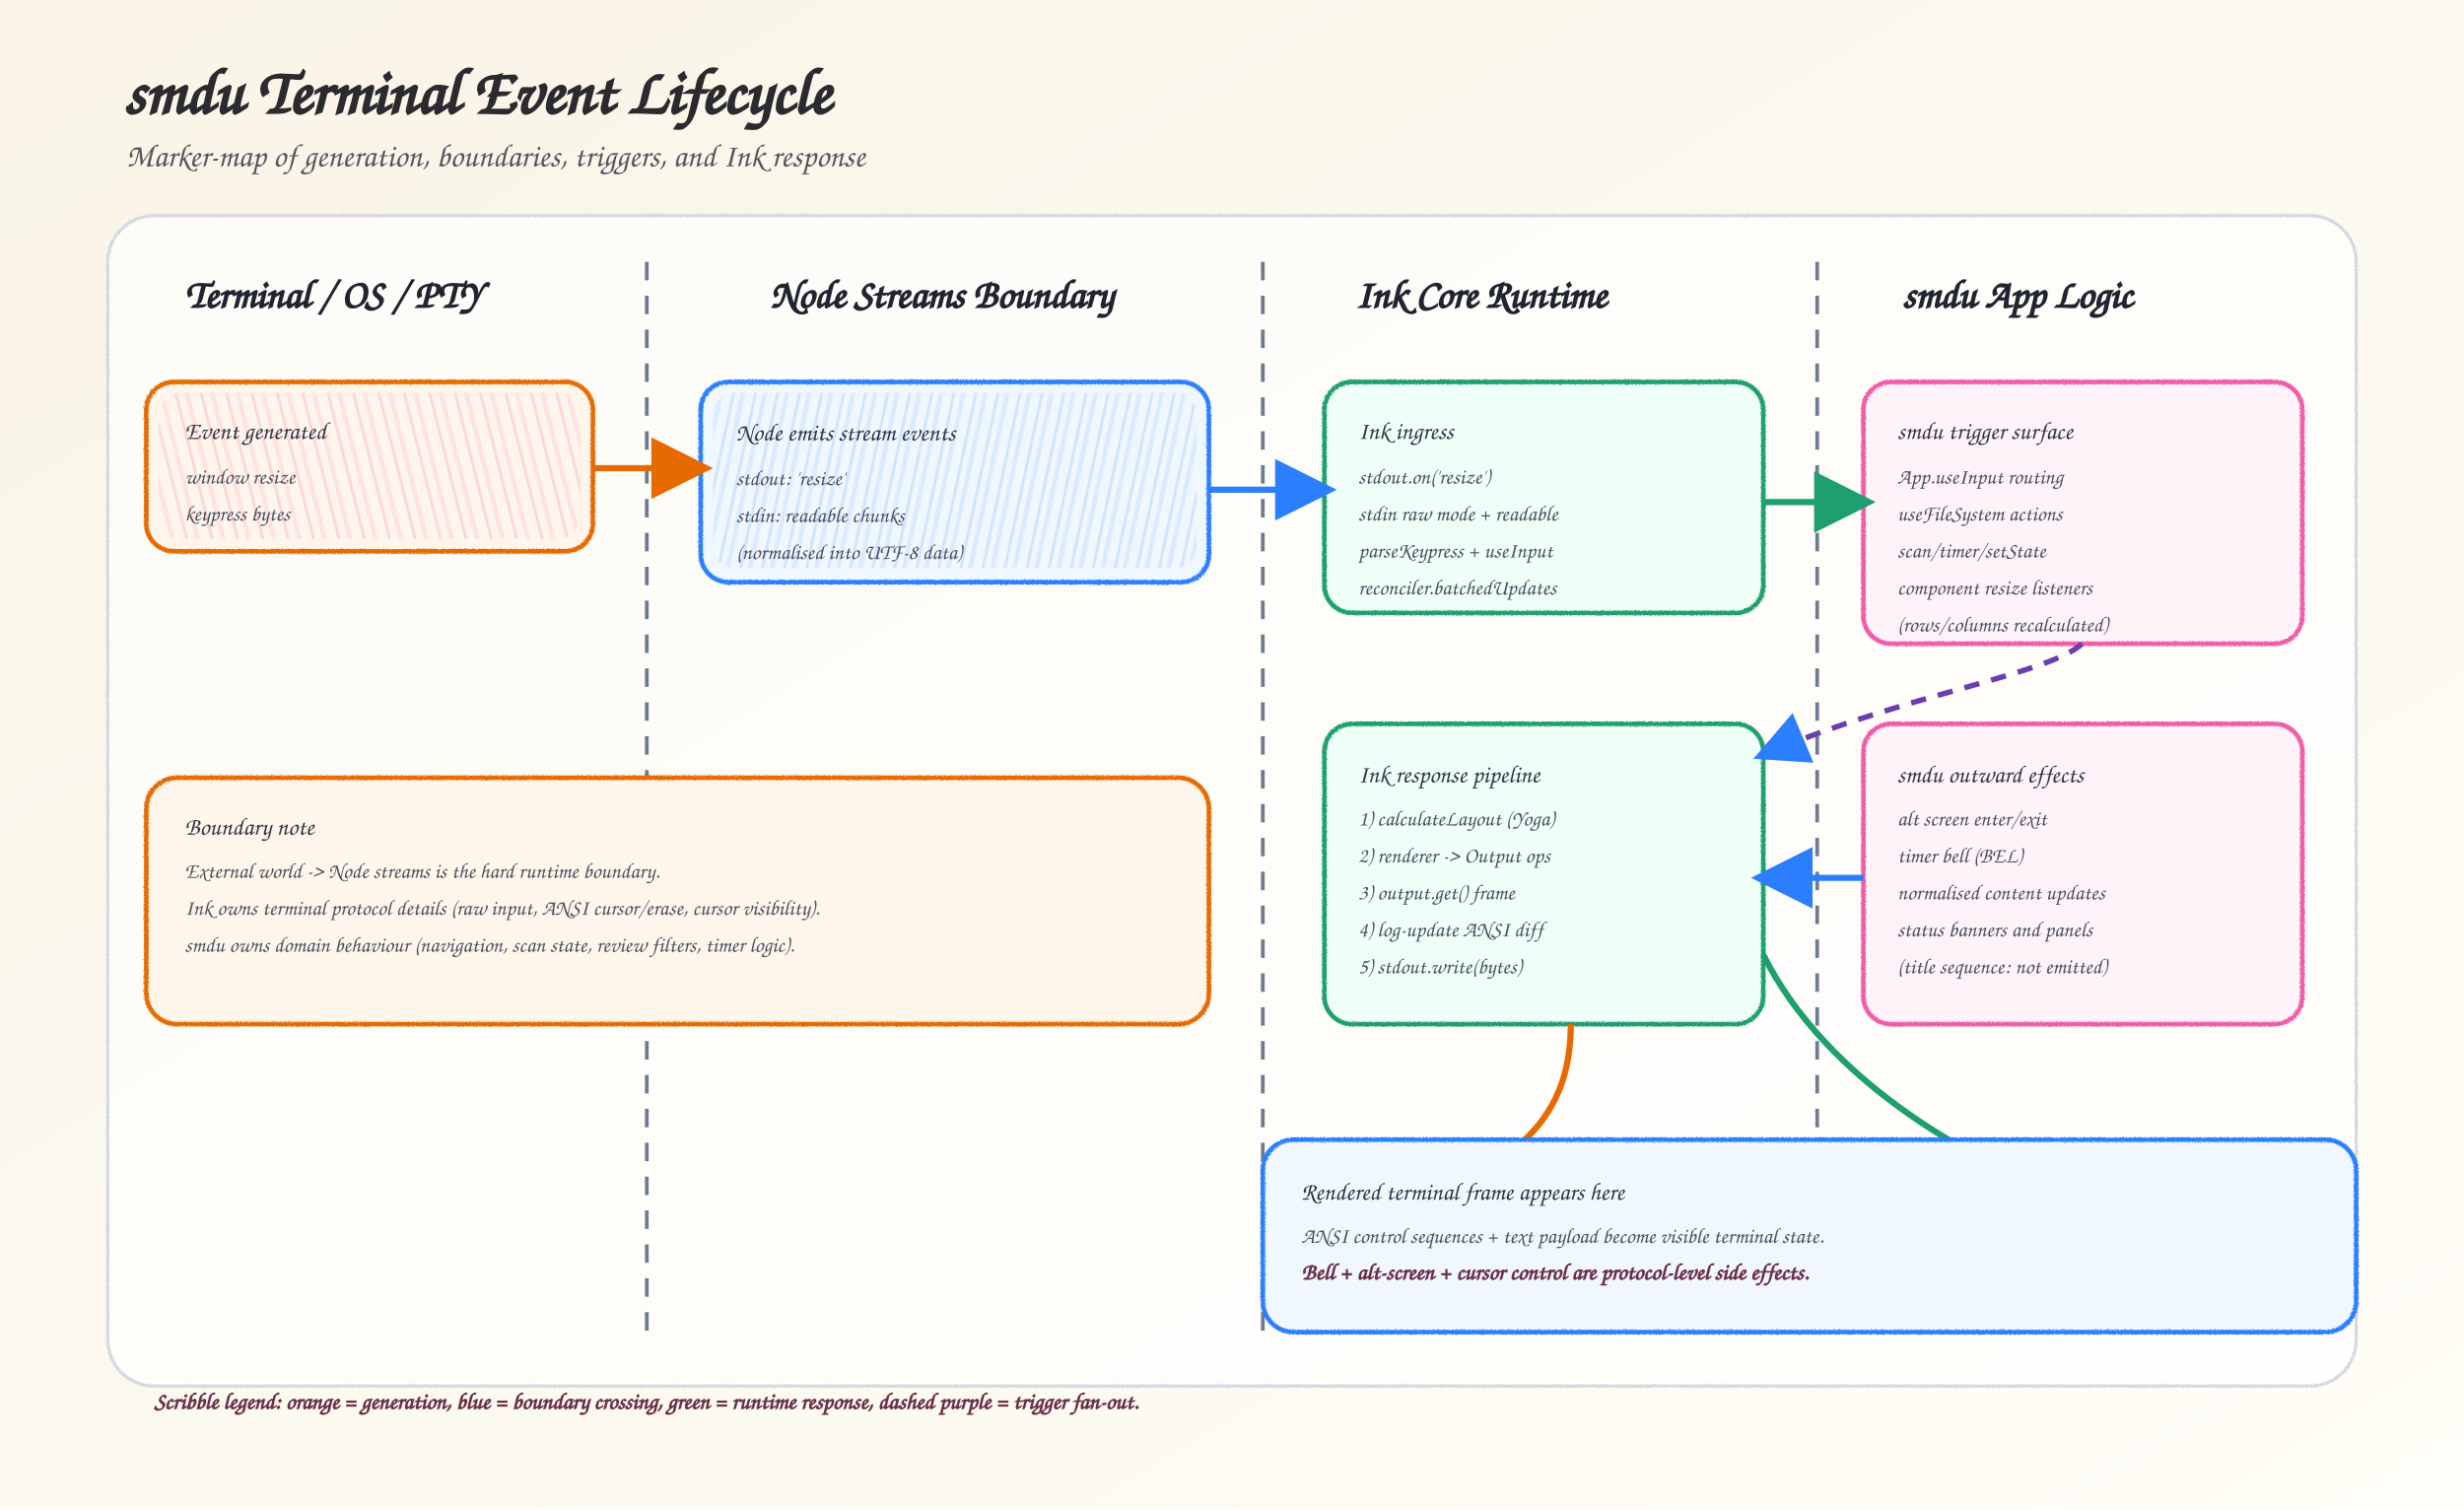
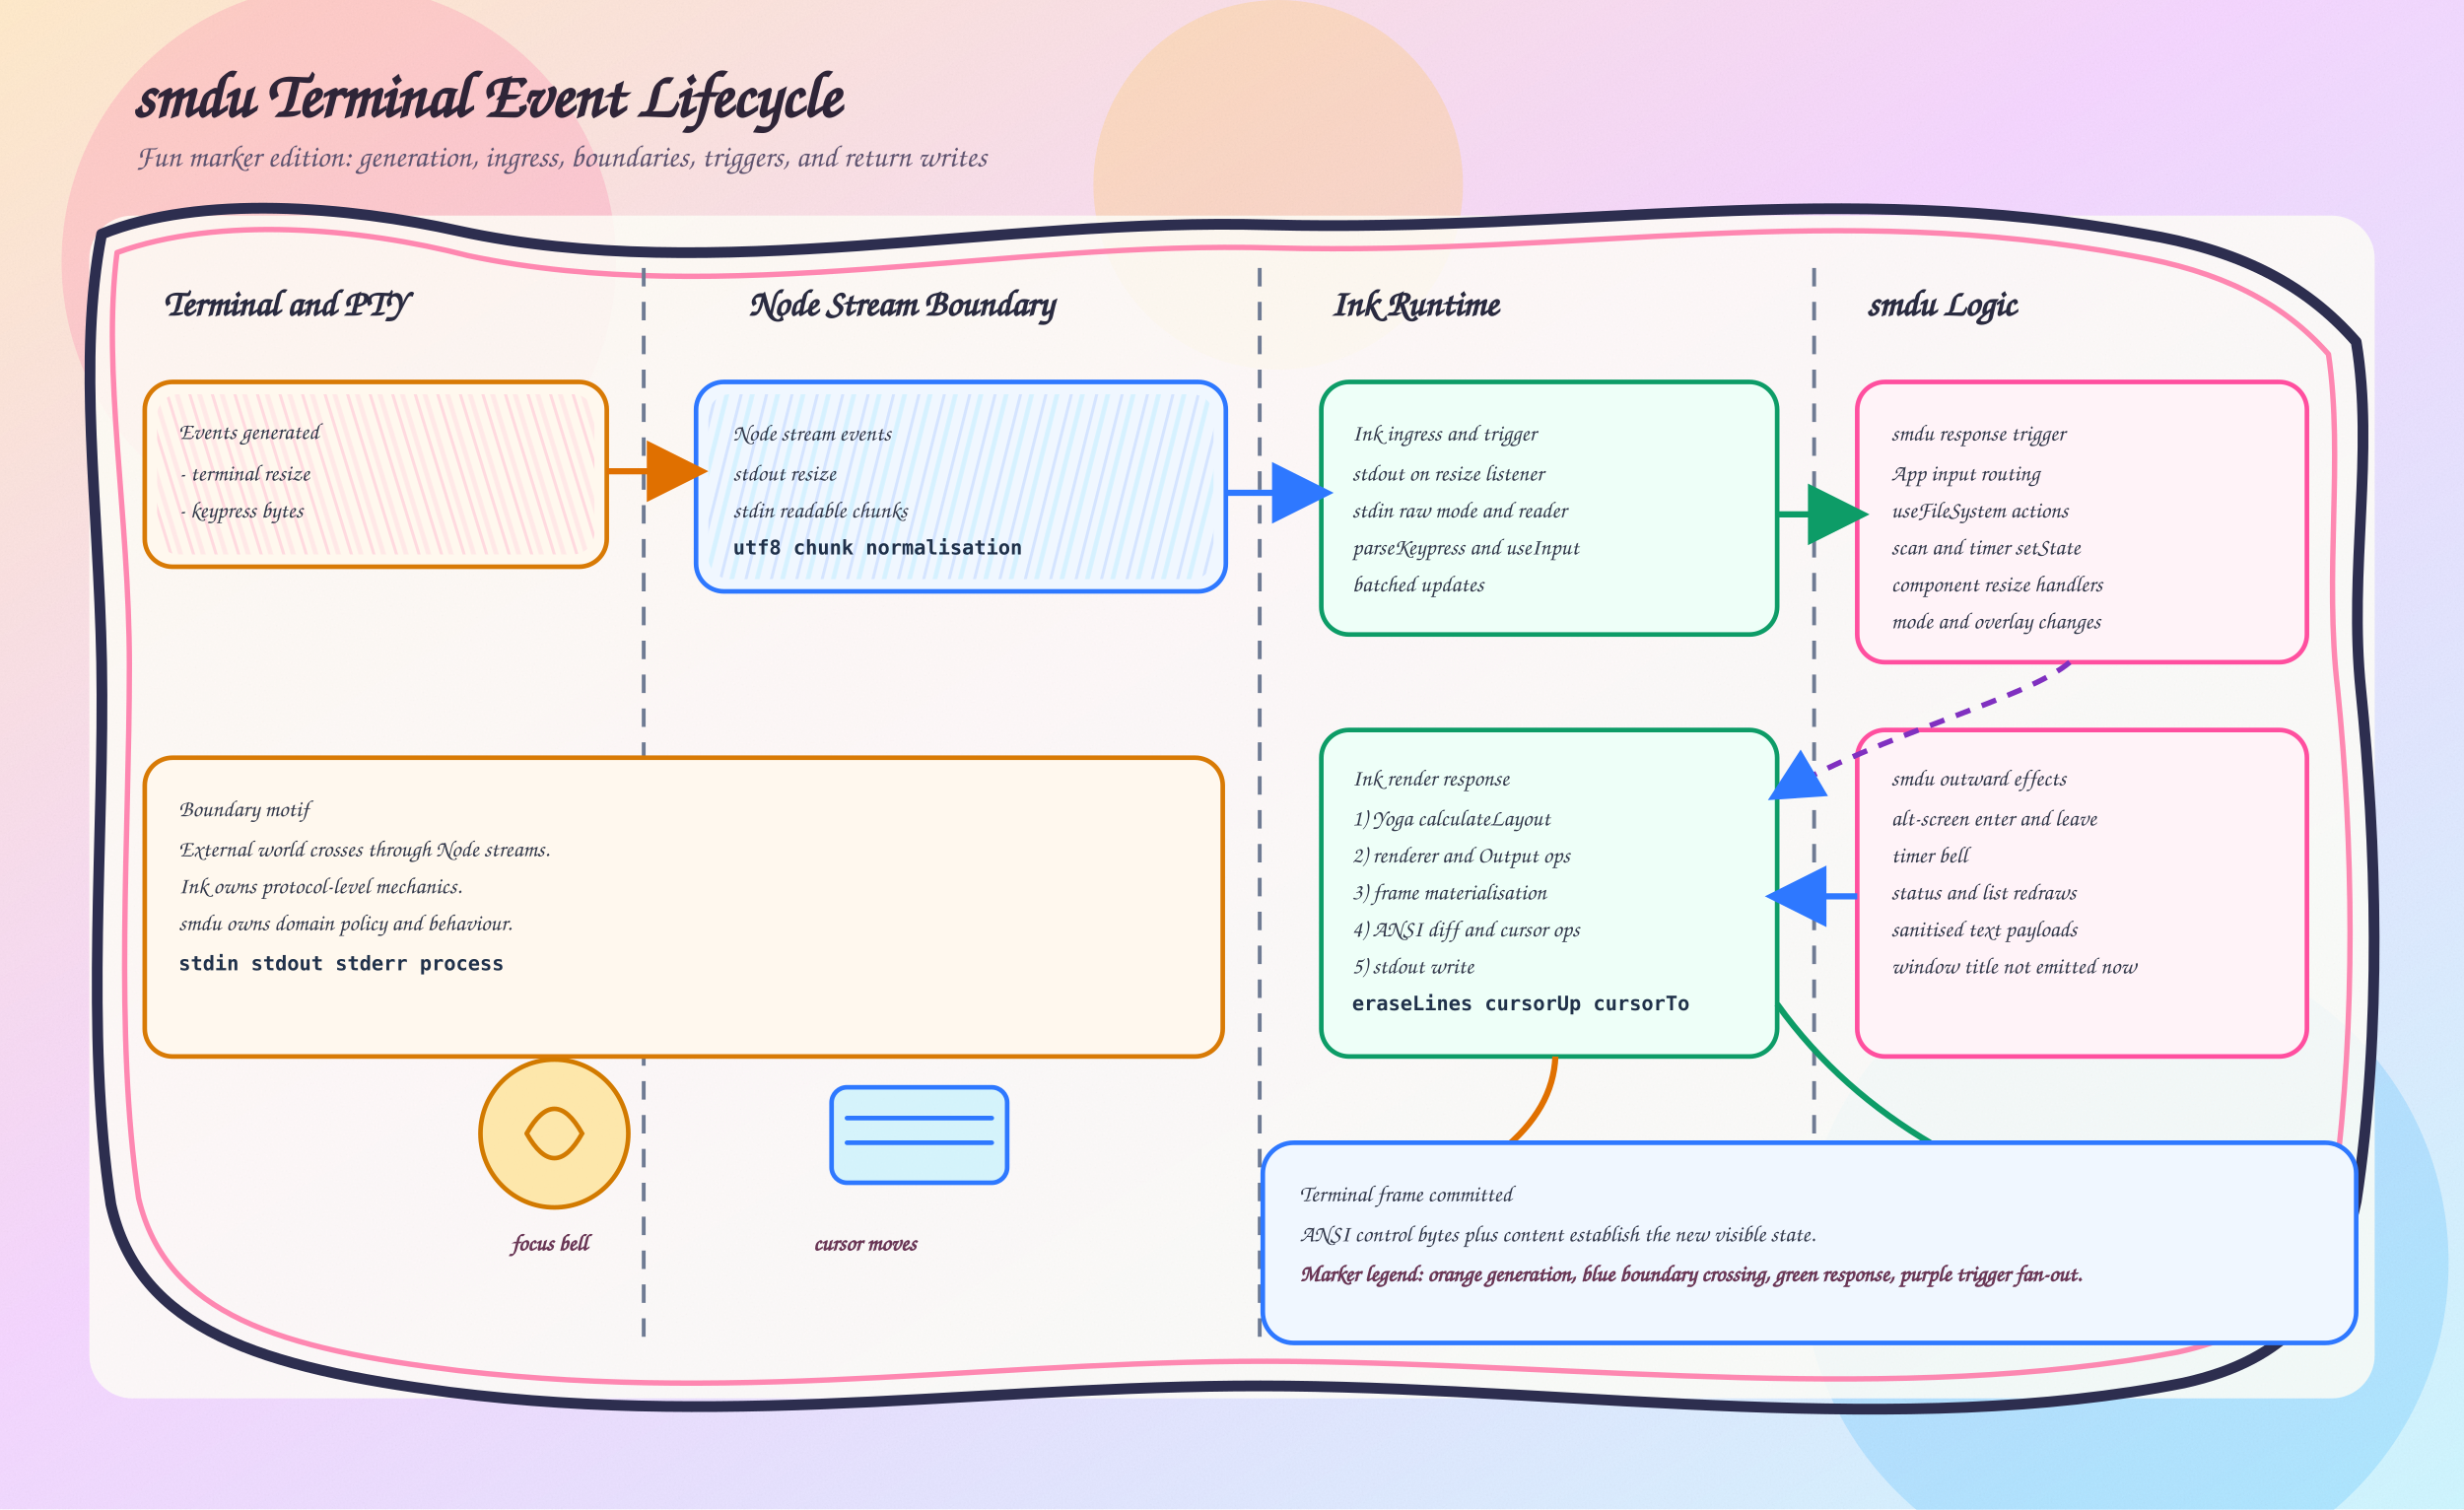
<svg xmlns="http://www.w3.org/2000/svg" viewBox="0 0 1600 980" role="img" aria-labelledby="title desc">
  <defs>
-     <linearGradient id="paper" x1="0" y1="0" x2="1" y2="1">
-       <stop offset="0%" stop-color="#f9f4e6" />
-       <stop offset="100%" stop-color="#fffdf7" />
+     <linearGradient id="bgGrad" x1="0" y1="0" x2="1" y2="1">
+       <stop offset="0%" stop-color="#ffe9c9" />
+       <stop offset="45%" stop-color="#f5d5ff" />
+       <stop offset="100%" stop-color="#cdf6ff" />
+       <animateTransform attributeName="gradientTransform" type="rotate" values="0 800 490;6 800 490;0 800 490" dur="36s" repeatCount="indefinite" />
    </linearGradient>
-     <filter id="roughen" x="-10%" y="-10%" width="120%" height="120%">
-       <feTurbulence type="fractalNoise" baseFrequency="0.9" numOctaves="1" seed="7" result="noise" />
-       <feDisplacementMap in="SourceGraphic" in2="noise" scale="1.6" />
+     <filter id="paperNoise" x="-20%" y="-20%" width="140%" height="140%">
+       <feTurbulence type="fractalNoise" baseFrequency="0.8" numOctaves="2" seed="11" result="noise" />
+       <feColorMatrix in="noise" type="saturate" values="0" result="mono" />
+       <feComponentTransfer in="mono" result="faded">
+         <feFuncA type="table" tableValues="0 0.08" />
+       </feComponentTransfer>
+       <feBlend in="SourceGraphic" in2="faded" mode="multiply" />
    </filter>
-     <pattern id="scribbleShadeBlue" patternUnits="userSpaceOnUse" width="14" height="14" patternTransform="rotate(12)">
-       <line x1="0" y1="0" x2="0" y2="14" stroke="#3d8bfd28" stroke-width="4" />
-       <line x1="7" y1="0" x2="7" y2="14" stroke="#5fa6ff24" stroke-width="3" />
+     <pattern id="hatchA" patternUnits="userSpaceOnUse" width="16" height="16" patternTransform="rotate(14)">
+       <line x1="0" y1="0" x2="0" y2="16" stroke="#4f8fff2a" stroke-width="4" />
+       <line x1="8" y1="0" x2="8" y2="16" stroke="#3ad3ff24" stroke-width="3" />
    </pattern>
-     <pattern id="scribbleShadePink" patternUnits="userSpaceOnUse" width="16" height="16" patternTransform="rotate(-14)">
-       <line x1="0" y1="0" x2="0" y2="16" stroke="#ef5da832" stroke-width="4" />
-       <line x1="8" y1="0" x2="8" y2="16" stroke="#ff80bf2b" stroke-width="3" />
+     <pattern id="hatchB" patternUnits="userSpaceOnUse" width="14" height="14" patternTransform="rotate(-17)">
+       <line x1="0" y1="0" x2="0" y2="14" stroke="#ff5ca72f" stroke-width="4" />
+       <line x1="7" y1="0" x2="7" y2="14" stroke="#ff9bc42a" stroke-width="3" />
    </pattern>
-     <marker id="arrowBlue" viewBox="0 0 10 10" refX="8" refY="5" markerWidth="10" markerHeight="10" orient="auto">
-       <path d="M 0 0 L 10 5 L 0 10 z" fill="#2b7fff" />
+     <marker id="arrBlue" viewBox="0 0 10 10" refX="8" refY="5" markerWidth="10" markerHeight="10" orient="auto">
+       <path d="M0 0 L10 5 L0 10 Z" fill="#2e78ff" />
    </marker>
-     <marker id="arrowOrange" viewBox="0 0 10 10" refX="8" refY="5" markerWidth="10" markerHeight="10" orient="auto">
-       <path d="M 0 0 L 10 5 L 0 10 z" fill="#e66a00" />
+     <marker id="arrOrange" viewBox="0 0 10 10" refX="8" refY="5" markerWidth="10" markerHeight="10" orient="auto">
+       <path d="M0 0 L10 5 L0 10 Z" fill="#e07000" />
    </marker>
-     <marker id="arrowGreen" viewBox="0 0 10 10" refX="8" refY="5" markerWidth="10" markerHeight="10" orient="auto">
-       <path d="M 0 0 L 10 5 L 0 10 z" fill="#1d9f6e" />
+     <marker id="arrGreen" viewBox="0 0 10 10" refX="8" refY="5" markerWidth="10" markerHeight="10" orient="auto">
+       <path d="M0 0 L10 5 L0 10 Z" fill="#0d9c67" />
    </marker>
    <style>
-       .title { font: 700 42px "Segoe Print", "Comic Sans MS", cursive; fill: #2b2a2f; }
-       .subtitle { font: 600 21px "Segoe Print", "Comic Sans MS", cursive; fill: #56535f; }
-       .laneTitle { font: 700 26px "Segoe Print", "Comic Sans MS", cursive; fill: #1f2430; }
-       .text { font: 600 16px "Segoe Print", "Comic Sans MS", cursive; fill: #2f3442; }
-       .small { font: 600 14px "Segoe Print", "Comic Sans MS", cursive; fill: #4a4f5e; }
-       .note { font: 700 15px "Segoe Print", "Comic Sans MS", cursive; fill: #6a2f46; }
-       .boxStrokeBlue { stroke: #2b7fff; stroke-width: 3; fill: #f0f7ff; }
-       .boxStrokePink { stroke: #ef5da8; stroke-width: 3; fill: #fff3fa; }
-       .boxStrokeTeal { stroke: #1d9f6e; stroke-width: 3; fill: #effff8; }
-       .boxStrokeAmber { stroke: #e66a00; stroke-width: 3; fill: #fff6eb; }
-       .boundary { stroke: #6e7b91; stroke-width: 2.4; stroke-dasharray: 12 10; }
-       .flowBlue { fill: none; stroke: #2b7fff; stroke-width: 4; marker-end: url(#arrowBlue); }
-       .flowOrange { fill: none; stroke: #e66a00; stroke-width: 4; marker-end: url(#arrowOrange); }
-       .flowGreen { fill: none; stroke: #1d9f6e; stroke-width: 4; marker-end: url(#arrowGreen); }
-       .flowDashed { fill: none; stroke: #6a3db0; stroke-width: 3.5; stroke-dasharray: 10 8; marker-end: url(#arrowBlue); }
+       .title { font: 700 42px "Segoe Print", "Comic Sans MS", cursive; fill: #2f2538; }
+       .sub { font: 600 20px "Segoe Print", "Comic Sans MS", cursive; fill: #5f5470; }
+       .lane { font: 700 24px "Segoe Print", "Comic Sans MS", cursive; fill: #2a2b40; }
+       .body { font: 600 15px "Segoe Print", "Comic Sans MS", cursive; fill: #32384a; }
+       .mono { font: 700 13px "Consolas", "Menlo", monospace; fill: #20314a; }
+       .note { font: 700 15px "Segoe Print", "Comic Sans MS", cursive; fill: #693655; }
+       .panelA { fill: #f0f7ff; stroke: #2e78ff; stroke-width: 3; }
+       .panelB { fill: #fff3f8; stroke: #ff4f9f; stroke-width: 3; }
+       .panelC { fill: #eefff8; stroke: #0d9c67; stroke-width: 3; }
+       .panelD { fill: #fff8ee; stroke: #d87a05; stroke-width: 3; }
+       .flowA { fill: none; stroke: #2e78ff; stroke-width: 4; marker-end: url(#arrBlue); }
+       .flowB { fill: none; stroke: #e07000; stroke-width: 4; marker-end: url(#arrOrange); }
+       .flowC { fill: none; stroke: #0d9c67; stroke-width: 4; marker-end: url(#arrGreen); }
+       .flowD { fill: none; stroke: #8030c0; stroke-width: 3.5; stroke-dasharray: 10 8; marker-end: url(#arrBlue); }
+       .divider { stroke: #6f7b93; stroke-width: 2.5; stroke-dasharray: 12 10; }
    </style>
  </defs>
-   <rect x="0" y="0" width="1600" height="980" fill="url(#paper)" />
-   <rect x="70" y="140" width="1460" height="760" rx="30" ry="30" fill="#ffffffaa" stroke="#d3d7e0" stroke-width="2" filter="url(#roughen)" />
-   <text x="80" y="74" class="title">smdu Terminal Event Lifecycle</text>
-   <text x="82" y="108" class="subtitle">Marker-map of generation, boundaries, triggers, and Ink response</text>
-   <line x1="420" y1="170" x2="420" y2="870" class="boundary" />
-   <line x1="820" y1="170" x2="820" y2="870" class="boundary" />
-   <line x1="1180" y1="170" x2="1180" y2="870" class="boundary" />
-   <text x="120" y="200" class="laneTitle">Terminal / OS / PTY</text>
-   <text x="500" y="200" class="laneTitle">Node Streams Boundary</text>
-   <text x="880" y="200" class="laneTitle">Ink Core Runtime</text>
-   <text x="1235" y="200" class="laneTitle">smdu App Logic</text>
-   <rect x="95" y="248" width="290" height="110" rx="18" ry="18" class="boxStrokeAmber" filter="url(#roughen)" />
-   <rect x="103" y="255" width="274" height="95" rx="14" ry="14" fill="url(#scribbleShadePink)" />
-   <text x="120" y="285" class="text">Event generated</text>
-   <text x="120" y="314" class="small">window resize</text>
-   <text x="120" y="338" class="small">keypress bytes</text>
-   <rect x="455" y="248" width="330" height="130" rx="18" ry="18" class="boxStrokeBlue" filter="url(#roughen)" />
-   <rect x="463" y="255" width="314" height="114" rx="14" ry="14" fill="url(#scribbleShadeBlue)" />
-   <text x="478" y="286" class="text">Node emits stream events</text>
-   <text x="478" y="315" class="small">stdout: 'resize'</text>
-   <text x="478" y="339" class="small">stdin: readable chunks</text>
-   <text x="478" y="363" class="small">(normalised into UTF-8 data)</text>
-   <rect x="860" y="248" width="285" height="150" rx="18" ry="18" class="boxStrokeTeal" filter="url(#roughen)" />
-   <text x="882" y="285" class="text">Ink ingress</text>
-   <text x="882" y="314" class="small">stdout.on('resize')</text>
-   <text x="882" y="338" class="small">stdin raw mode + readable</text>
-   <text x="882" y="362" class="small">parseKeypress + useInput</text>
-   <text x="882" y="386" class="small">reconciler.batchedUpdates</text>
-   <rect x="1210" y="248" width="285" height="170" rx="18" ry="18" class="boxStrokePink" filter="url(#roughen)" />
-   <text x="1232" y="285" class="text">smdu trigger surface</text>
-   <text x="1232" y="314" class="small">App.useInput routing</text>
-   <text x="1232" y="338" class="small">useFileSystem actions</text>
-   <text x="1232" y="362" class="small">scan/timer/setState</text>
-   <text x="1232" y="386" class="small">component resize listeners</text>
-   <text x="1232" y="410" class="small">(rows/columns recalculated)</text>
-   <rect x="860" y="470" width="285" height="195" rx="18" ry="18" class="boxStrokeTeal" filter="url(#roughen)" />
-   <text x="882" y="508" class="text">Ink response pipeline</text>
-   <text x="882" y="536" class="small">1) calculateLayout (Yoga)</text>
-   <text x="882" y="560" class="small">2) renderer -&gt; Output ops</text>
-   <text x="882" y="584" class="small">3) output.get() frame</text>
-   <text x="882" y="608" class="small">4) log-update ANSI diff</text>
-   <text x="882" y="632" class="small">5) stdout.write(bytes)</text>
-   <rect x="1210" y="470" width="285" height="195" rx="18" ry="18" class="boxStrokePink" filter="url(#roughen)" />
-   <text x="1232" y="508" class="text">smdu outward effects</text>
-   <text x="1232" y="536" class="small">alt screen enter/exit</text>
-   <text x="1232" y="560" class="small">timer bell (BEL)</text>
-   <text x="1232" y="584" class="small">normalised content updates</text>
-   <text x="1232" y="608" class="small">status banners and panels</text>
-   <text x="1232" y="632" class="small">(title sequence: not emitted)</text>
-   <rect x="95" y="505" width="690" height="160" rx="20" ry="20" class="boxStrokeAmber" filter="url(#roughen)" />
-   <text x="120" y="542" class="text">Boundary note</text>
-   <text x="120" y="570" class="small">External world -&gt; Node streams is the hard runtime boundary.</text>
-   <text x="120" y="594" class="small">Ink owns terminal protocol details (raw input, ANSI cursor/erase, cursor visibility).</text>
-   <text x="120" y="618" class="small">smdu owns domain behaviour (navigation, scan state, review filters, timer logic).</text>
-   <path d="M 385 304 C 420 304, 430 304, 455 304" class="flowOrange" />
-   <path d="M 785 318 C 820 318, 835 318, 860 318" class="flowBlue" />
-   <path d="M 1145 326 C 1175 326, 1188 326, 1210 326" class="flowGreen" />
-   <path d="M 1352 418 C 1330 438, 1240 450, 1145 490" class="flowDashed" />
-   <path d="M 1210 570 C 1190 570, 1170 570, 1145 570" class="flowBlue" />
-   <path d="M 1145 620 C 1185 700, 1280 760, 1380 790" class="flowGreen" />
-   <path d="M 1020 665 C 1020 730, 980 765, 880 790" class="flowOrange" />
-   <rect x="820" y="740" width="710" height="125" rx="20" ry="20" class="boxStrokeBlue" filter="url(#roughen)" />
-   <text x="845" y="779" class="text">Rendered terminal frame appears here</text>
-   <text x="845" y="807" class="small">ANSI control sequences + text payload become visible terminal state.</text>
-   <text x="845" y="831" class="note">Bell + alt-screen + cursor control are protocol-level side effects.</text>
-   <text x="100" y="915" class="note">Scribble legend: orange = generation, blue = boundary crossing, green = runtime response, dashed purple = trigger fan-out.</text>
+   <rect x="0" y="0" width="1600" height="980" fill="url(#bgGrad)" />
+   <g opacity="0.26">
+     <circle cx="220" cy="170" r="180" fill="#ff7aa6">
+       <animate attributeName="cx" values="220;260;220" dur="26s" repeatCount="indefinite" />
+       <animate attributeName="cy" values="170;140;170" dur="31s" repeatCount="indefinite" />
+     </circle>
+     <circle cx="1380" cy="820" r="210" fill="#49b8ff">
+       <animate attributeName="cx" values="1380;1340;1380" dur="29s" repeatCount="indefinite" />
+       <animate attributeName="cy" values="820;850;820" dur="35s" repeatCount="indefinite" />
+     </circle>
+     <circle cx="830" cy="120" r="120" fill="#ffc44d">
+       <animate attributeName="cy" values="120;150;120" dur="24s" repeatCount="indefinite" />
+     </circle>
+   </g>
+   <rect x="58" y="140" width="1484" height="768" rx="28" ry="28" fill="#fffdf8d9" filter="url(#paperNoise)" />
+   <path d="M66 152 C130 126 226 134 298 150 C464 186 648 141 824 146 C1026 151 1194 116 1392 152 C1452 162 1496 183 1530 222 C1542 294 1525 370 1533 448 C1543 546 1547 668 1530 780 C1516 846 1486 883 1418 898 C1236 934 1026 902 836 900 C650 898 484 928 292 904 C170 888 90 864 72 782 C55 670 68 542 66 430 C64 326 50 234 66 152 Z" fill="none" stroke="#2d2e4f" stroke-width="7" stroke-linecap="round" stroke-linejoin="round" />
+   <path d="M76 164 C142 140 234 148 304 166 C470 201 652 156 828 161 C1026 166 1192 130 1384 166 C1442 176 1482 196 1512 230 C1522 298 1509 372 1518 448 C1528 546 1530 662 1516 770 C1504 832 1478 864 1414 878 C1234 912 1028 886 840 884 C652 882 490 912 298 890 C182 876 108 854 90 778 C74 670 84 544 84 432 C84 334 66 242 76 164 Z" fill="none" stroke="#ff6ca0" stroke-width="3.5" stroke-linecap="round" stroke-linejoin="round" opacity="0.8" />
+   <line x1="418" y1="174" x2="418" y2="870" class="divider" />
+   <line x1="818" y1="174" x2="818" y2="870" class="divider" />
+   <line x1="1178" y1="174" x2="1178" y2="870" class="divider" />
+   <text x="86" y="76" class="title">smdu Terminal Event Lifecycle</text>
+   <text x="88" y="108" class="sub">Fun marker edition: generation, ingress, boundaries, triggers, and return writes</text>
+   <text x="106" y="205" class="lane">Terminal and PTY</text>
+   <text x="486" y="205" class="lane">Node Stream Boundary</text>
+   <text x="864" y="205" class="lane">Ink Runtime</text>
+   <text x="1212" y="205" class="lane">smdu Logic</text>
+   <rect x="94" y="248" width="300" height="120" rx="18" ry="18" class="panelD" />
+   <rect x="102" y="256" width="284" height="104" rx="14" ry="14" fill="url(#hatchB)" />
+   <text x="116" y="285" class="body">Events generated</text>
+   <text x="116" y="312" class="body">- terminal resize</text>
+   <text x="116" y="336" class="body">- keypress bytes</text>
+   <rect x="452" y="248" width="344" height="136" rx="18" ry="18" class="panelA" />
+   <rect x="460" y="256" width="328" height="120" rx="14" ry="14" fill="url(#hatchA)" />
+   <text x="476" y="286" class="body">Node stream events</text>
+   <text x="476" y="312" class="body">stdout resize</text>
+   <text x="476" y="336" class="body">stdin readable chunks</text>
+   <text x="476" y="360" class="mono">utf8 chunk normalisation</text>
+   <rect x="858" y="248" width="296" height="164" rx="18" ry="18" class="panelC" />
+   <text x="878" y="286" class="body">Ink ingress and trigger</text>
+   <text x="878" y="312" class="body">stdout on resize listener</text>
+   <text x="878" y="336" class="body">stdin raw mode and reader</text>
+   <text x="878" y="360" class="body">parseKeypress and useInput</text>
+   <text x="878" y="384" class="body">batched updates</text>
+   <rect x="1206" y="248" width="292" height="182" rx="18" ry="18" class="panelB" />
+   <text x="1228" y="286" class="body">smdu response trigger</text>
+   <text x="1228" y="312" class="body">App input routing</text>
+   <text x="1228" y="336" class="body">useFileSystem actions</text>
+   <text x="1228" y="360" class="body">scan and timer setState</text>
+   <text x="1228" y="384" class="body">component resize handlers</text>
+   <text x="1228" y="408" class="body">mode and overlay changes</text>
+   <rect x="858" y="474" width="296" height="212" rx="18" ry="18" class="panelC" />
+   <text x="878" y="510" class="body">Ink render response</text>
+   <text x="878" y="536" class="body">1) Yoga calculateLayout</text>
+   <text x="878" y="560" class="body">2) renderer and Output ops</text>
+   <text x="878" y="584" class="body">3) frame materialisation</text>
+   <text x="878" y="608" class="body">4) ANSI diff and cursor ops</text>
+   <text x="878" y="632" class="body">5) stdout write</text>
+   <text x="878" y="656" class="mono">eraseLines cursorUp cursorTo</text>
+   <rect x="1206" y="474" width="292" height="212" rx="18" ry="18" class="panelB" />
+   <text x="1228" y="510" class="body">smdu outward effects</text>
+   <text x="1228" y="536" class="body">alt-screen enter and leave</text>
+   <text x="1228" y="560" class="body">timer bell</text>
+   <text x="1228" y="584" class="body">status and list redraws</text>
+   <text x="1228" y="608" class="body">sanitised text payloads</text>
+   <text x="1228" y="632" class="body">window title not emitted now</text>
+   <rect x="94" y="492" width="700" height="194" rx="18" ry="18" class="panelD" />
+   <text x="116" y="530" class="body">Boundary motif</text>
+   <text x="116" y="556" class="body">External world crosses through Node streams.</text>
+   <text x="116" y="580" class="body">Ink owns protocol-level mechanics.</text>
+   <text x="116" y="604" class="body">smdu owns domain policy and behaviour.</text>
+   <text x="116" y="630" class="mono">stdin stdout stderr process</text>
+   <circle cx="360" cy="736" r="48" fill="#ffda6a88" stroke="#d27a00" stroke-width="3" />
+   <path d="M342 736 q18 -32 36 0 q-18 32 -36 0" fill="none" stroke="#d27a00" stroke-width="3" stroke-linecap="round" />
+   <text x="332" y="812" class="note">focus bell</text>
+   <rect x="540" y="706" width="114" height="62" rx="10" ry="10" fill="#b5f0ff88" stroke="#2e78ff" stroke-width="3" />
+   <path d="M550 726 h94 M550 742 h94" stroke="#2e78ff" stroke-width="3" stroke-linecap="round" />
+   <text x="528" y="812" class="note">cursor moves</text>
+   <path d="M394 306 C424 306 435 306 452 306" class="flowB" />
+   <path d="M796 320 C822 320 836 320 858 320" class="flowA" />
+   <path d="M1154 334 C1178 334 1188 334 1206 334" class="flowC" />
+   <path d="M1344 430 C1316 454 1222 476 1154 516" class="flowD" />
+   <path d="M1206 582 C1188 582 1170 582 1154 582" class="flowA" />
+   <path d="M1154 652 C1210 730 1290 768 1382 796" class="flowC" />
+   <path d="M1010 686 C1008 732 964 766 874 798" class="flowB" />
+   <rect x="820" y="742" width="710" height="130" rx="20" ry="20" class="panelA" />
+   <text x="844" y="780" class="body">Terminal frame committed</text>
+   <text x="844" y="806" class="body">ANSI control bytes plus content establish the new visible state.</text>
+   <text x="844" y="832" class="note">Marker legend: orange generation, blue boundary crossing, green response, purple trigger fan-out.</text>
</svg>
